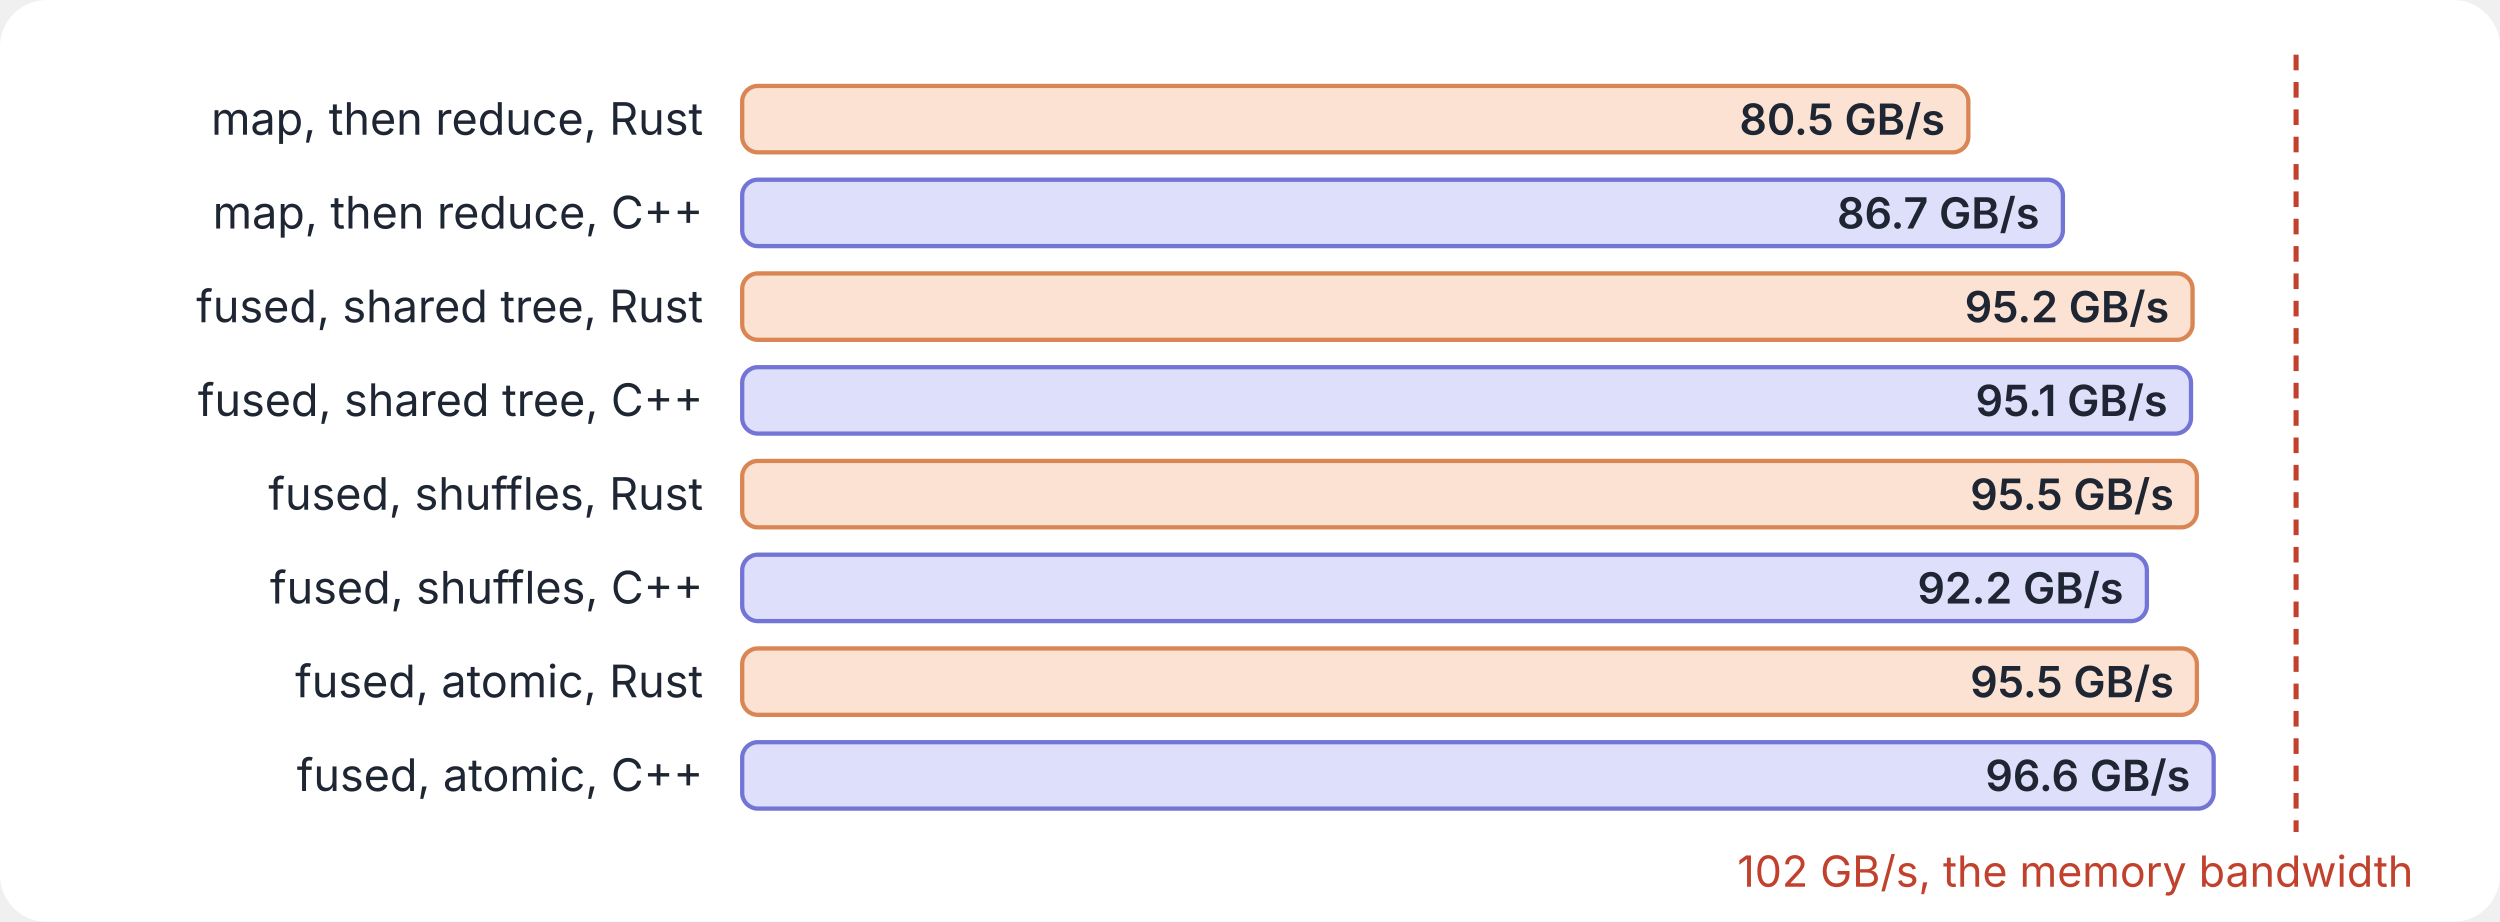
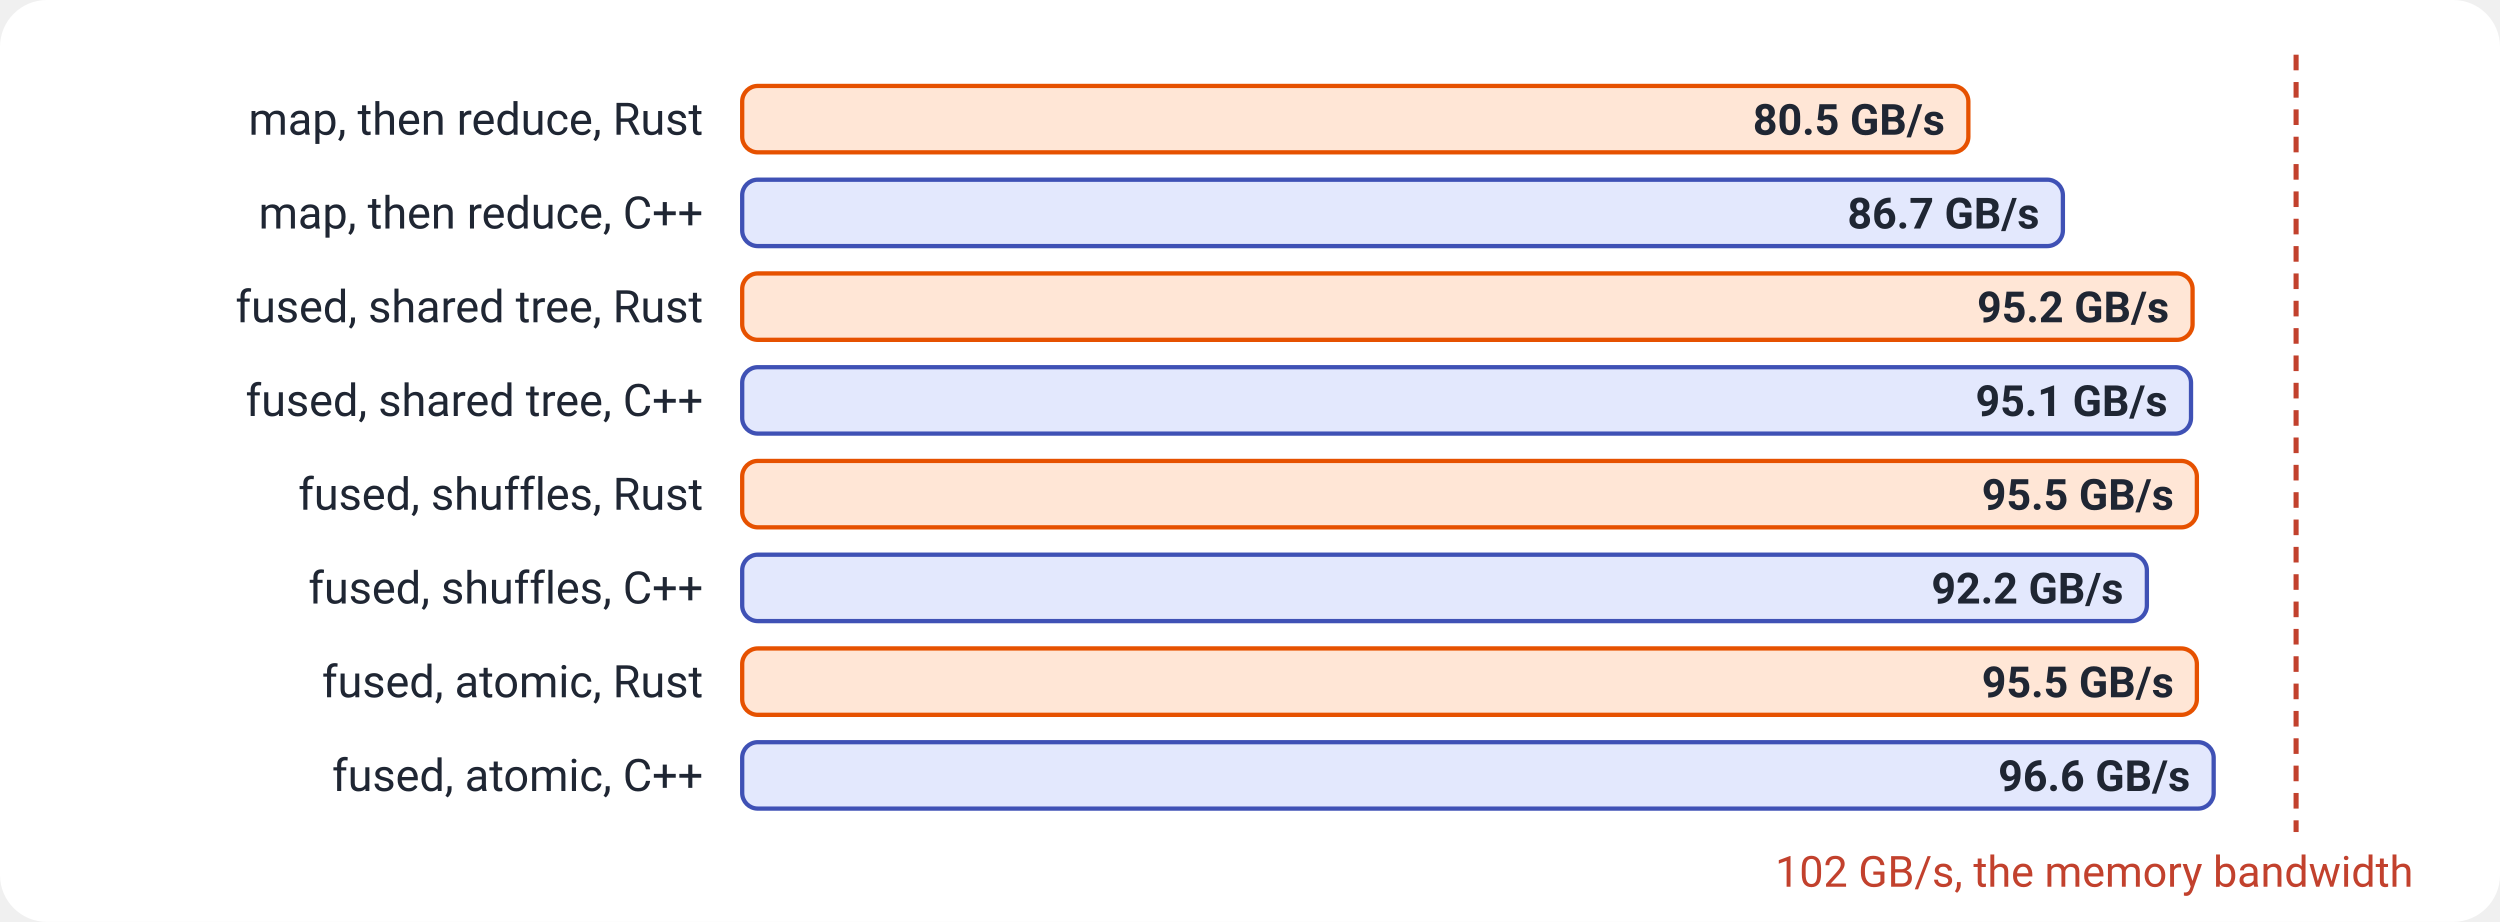
<svg xmlns="http://www.w3.org/2000/svg" viewBox="0 0 640 236" width="640" height="236" role="img" aria-label="Measured rates on the Jetson Orin NX, Rust and C++: map then reduce 80.5 and 86.7 GB/s; fused with a shared-memory tree 95.2 and 95.1 GB/s; fused with shuffles 95.5 and 92.2 GB/s; fused with an atomic combine 95.5 and 96.6 GB/s. A dashed line marks 102 GB/s.">
  <style>
-     text { font-family: Inter, "Segoe UI", "Helvetica Neue", Helvetica, Arial, sans-serif; }
+     text { font-family: Roboto, Inter, "Segoe UI", "Helvetica Neue", Arial, sans-serif; }
    .mono { font-family: "JetBrains Mono", "SF Mono", Menlo, Consolas, monospace; }
  </style>
  <defs>
-     <marker id="m-hi" viewBox="0 0 10 10" refX="8.5" refY="5" markerUnits="userSpaceOnUse" markerWidth="9" markerHeight="9" orient="auto">
-       <path d="M0.5,1 L9,5 L0.5,9 Z" fill="#4F52C4" />
+     <marker id="m-hi" viewBox="0 0 10 10" refX="8.5" refY="5" markerUnits="userSpaceOnUse" markerWidth="12" markerHeight="12" orient="auto">
+       <path d="M0.5,1 L9.5,5 L0.5,9 Z" fill="#3F51B5" />
    </marker>
-     <marker id="m-grey" viewBox="0 0 10 10" refX="8.5" refY="5" markerUnits="userSpaceOnUse" markerWidth="9" markerHeight="9" orient="auto">
-       <path d="M0.5,1 L9,5 L0.5,9 Z" fill="#8A94A3" />
+     <marker id="m-grey" viewBox="0 0 10 10" refX="8.5" refY="5" markerUnits="userSpaceOnUse" markerWidth="12" markerHeight="12" orient="auto">
+       <path d="M0.5,1 L9.5,5 L0.5,9 Z" fill="#8E99A8" />
    </marker>
-     <marker id="m-red" viewBox="0 0 10 10" refX="8.5" refY="5" markerUnits="userSpaceOnUse" markerWidth="9" markerHeight="9" orient="auto">
-       <path d="M0.5,1 L9,5 L0.5,9 Z" fill="#C2412D" />
+     <marker id="m-red" viewBox="0 0 10 10" refX="8.5" refY="5" markerUnits="userSpaceOnUse" markerWidth="12" markerHeight="12" orient="auto">
+       <path d="M0.5,1 L9.5,5 L0.5,9 Z" fill="#C2412D" />
    </marker>
-     <marker id="m-ink" viewBox="0 0 10 10" refX="8.5" refY="5" markerUnits="userSpaceOnUse" markerWidth="9" markerHeight="9" orient="auto">
-       <path d="M0.5,1 L9,5 L0.5,9 Z" fill="#1F2633" />
+     <marker id="m-ink" viewBox="0 0 10 10" refX="8.5" refY="5" markerUnits="userSpaceOnUse" markerWidth="12" markerHeight="12" orient="auto">
+       <path d="M0.5,1 L9.5,5 L0.5,9 Z" fill="#1F2633" />
    </marker>
-     <marker id="m-green" viewBox="0 0 10 10" refX="8.5" refY="5" markerUnits="userSpaceOnUse" markerWidth="9" markerHeight="9" orient="auto">
-       <path d="M0.5,1 L9,5 L0.5,9 Z" fill="#2E8B57" />
+     <marker id="m-green" viewBox="0 0 10 10" refX="8.5" refY="5" markerUnits="userSpaceOnUse" markerWidth="12" markerHeight="12" orient="auto">
+       <path d="M0.5,1 L9.5,5 L0.5,9 Z" fill="#2E8B57" />
    </marker>
-     <marker id="m-blue" viewBox="0 0 10 10" refX="8.5" refY="5" markerUnits="userSpaceOnUse" markerWidth="9" markerHeight="9" orient="auto">
-       <path d="M0.5,1 L9,5 L0.5,9 Z" fill="#7275D6" />
+     <marker id="m-blue" viewBox="0 0 10 10" refX="8.5" refY="5" markerUnits="userSpaceOnUse" markerWidth="12" markerHeight="12" orient="auto">
+       <path d="M0.5,1 L9.5,5 L0.5,9 Z" fill="#3F51B5" />
    </marker>
-     <marker id="m-mint" viewBox="0 0 10 10" refX="8.5" refY="5" markerUnits="userSpaceOnUse" markerWidth="9" markerHeight="9" orient="auto">
-       <path d="M0.5,1 L9,5 L0.5,9 Z" fill="#3F9F80" />
+     <marker id="m-mint" viewBox="0 0 10 10" refX="8.5" refY="5" markerUnits="userSpaceOnUse" markerWidth="12" markerHeight="12" orient="auto">
+       <path d="M0.5,1 L9.5,5 L0.5,9 Z" fill="#00897B" />
    </marker>
-     <marker id="m-peach" viewBox="0 0 10 10" refX="8.5" refY="5" markerUnits="userSpaceOnUse" markerWidth="9" markerHeight="9" orient="auto">
-       <path d="M0.5,1 L9,5 L0.5,9 Z" fill="#D98654" />
+     <marker id="m-peach" viewBox="0 0 10 10" refX="8.5" refY="5" markerUnits="userSpaceOnUse" markerWidth="12" markerHeight="12" orient="auto">
+       <path d="M0.5,1 L9.5,5 L0.5,9 Z" fill="#E65100" />
    </marker>
-     <marker id="m-pink" viewBox="0 0 10 10" refX="8.5" refY="5" markerUnits="userSpaceOnUse" markerWidth="9" markerHeight="9" orient="auto">
-       <path d="M0.5,1 L9,5 L0.5,9 Z" fill="#CC6A91" />
+     <marker id="m-pink" viewBox="0 0 10 10" refX="8.5" refY="5" markerUnits="userSpaceOnUse" markerWidth="12" markerHeight="12" orient="auto">
+       <path d="M0.5,1 L9.5,5 L0.5,9 Z" fill="#C2185B" />
    </marker>
+     <filter id="elev" x="-20%" y="-20%" width="140%" height="160%">
+       <feDropShadow dx="0" dy="1.5" stdDeviation="1.6" flood-color="#1F2633" flood-opacity="0.18" />
+     </filter>
  </defs>
  <rect width="640" height="236" rx="12" fill="#FFFFFF" />
  <text x="180.0" y="34.5" font-size="11.5" fill="#1F2633" text-anchor="end" font-weight="400" xml:space="preserve">map, then reduce, Rust</text>
-   <rect x="190.0" y="22.0" width="313.9" height="17.0" rx="4" fill="#FCE2D2" stroke="#D98654" stroke-width="1.1" />
+   <rect x="190.0" y="22.0" width="313.9" height="17.0" rx="4" fill="#FFE6D6" stroke="#E65100" stroke-width="1.1" />
  <text x="497.9" y="34.5" font-size="11" fill="#1F2633" text-anchor="end" font-weight="600" xml:space="preserve">80.5 GB/s</text>
  <text x="180.0" y="58.5" font-size="11.5" fill="#1F2633" text-anchor="end" font-weight="400" xml:space="preserve">map, then reduce, C++</text>
-   <rect x="190.0" y="46.0" width="338.1" height="17.0" rx="4" fill="#DEDFFA" stroke="#7275D6" stroke-width="1.1" />
+   <rect x="190.0" y="46.0" width="338.1" height="17.0" rx="4" fill="#E3E8FD" stroke="#3F51B5" stroke-width="1.1" />
  <text x="522.1" y="58.5" font-size="11" fill="#1F2633" text-anchor="end" font-weight="600" xml:space="preserve">86.7 GB/s</text>
  <text x="180.0" y="82.5" font-size="11.5" fill="#1F2633" text-anchor="end" font-weight="400" xml:space="preserve">fused, shared tree, Rust</text>
-   <rect x="190.0" y="70.0" width="371.3" height="17.0" rx="4" fill="#FCE2D2" stroke="#D98654" stroke-width="1.1" />
+   <rect x="190.0" y="70.0" width="371.3" height="17.0" rx="4" fill="#FFE6D6" stroke="#E65100" stroke-width="1.1" />
  <text x="555.3" y="82.5" font-size="11" fill="#1F2633" text-anchor="end" font-weight="600" xml:space="preserve">95.2 GB/s</text>
  <text x="180.0" y="106.5" font-size="11.5" fill="#1F2633" text-anchor="end" font-weight="400" xml:space="preserve">fused, shared tree, C++</text>
-   <rect x="190.0" y="94.0" width="370.9" height="17.0" rx="4" fill="#DEDFFA" stroke="#7275D6" stroke-width="1.1" />
+   <rect x="190.0" y="94.0" width="370.9" height="17.0" rx="4" fill="#E3E8FD" stroke="#3F51B5" stroke-width="1.1" />
  <text x="554.9" y="106.5" font-size="11" fill="#1F2633" text-anchor="end" font-weight="600" xml:space="preserve">95.1 GB/s</text>
  <text x="180.0" y="130.5" font-size="11.5" fill="#1F2633" text-anchor="end" font-weight="400" xml:space="preserve">fused, shuffles, Rust</text>
-   <rect x="190.0" y="118.0" width="372.4" height="17.0" rx="4" fill="#FCE2D2" stroke="#D98654" stroke-width="1.1" />
+   <rect x="190.0" y="118.0" width="372.4" height="17.0" rx="4" fill="#FFE6D6" stroke="#E65100" stroke-width="1.1" />
  <text x="556.5" y="130.5" font-size="11" fill="#1F2633" text-anchor="end" font-weight="600" xml:space="preserve">95.5 GB/s</text>
  <text x="180.0" y="154.5" font-size="11.5" fill="#1F2633" text-anchor="end" font-weight="400" xml:space="preserve">fused, shuffles, C++</text>
-   <rect x="190.0" y="142.0" width="359.6" height="17.0" rx="4" fill="#DEDFFA" stroke="#7275D6" stroke-width="1.1" />
+   <rect x="190.0" y="142.0" width="359.6" height="17.0" rx="4" fill="#E3E8FD" stroke="#3F51B5" stroke-width="1.1" />
  <text x="543.6" y="154.5" font-size="11" fill="#1F2633" text-anchor="end" font-weight="600" xml:space="preserve">92.2 GB/s</text>
  <text x="180.0" y="178.5" font-size="11.5" fill="#1F2633" text-anchor="end" font-weight="400" xml:space="preserve">fused, atomic, Rust</text>
-   <rect x="190.0" y="166.0" width="372.4" height="17.0" rx="4" fill="#FCE2D2" stroke="#D98654" stroke-width="1.1" />
+   <rect x="190.0" y="166.0" width="372.4" height="17.0" rx="4" fill="#FFE6D6" stroke="#E65100" stroke-width="1.1" />
  <text x="556.5" y="178.5" font-size="11" fill="#1F2633" text-anchor="end" font-weight="600" xml:space="preserve">95.5 GB/s</text>
  <text x="180.0" y="202.5" font-size="11.5" fill="#1F2633" text-anchor="end" font-weight="400" xml:space="preserve">fused, atomic, C++</text>
-   <rect x="190.0" y="190.0" width="376.7" height="17.0" rx="4" fill="#DEDFFA" stroke="#7275D6" stroke-width="1.1" />
+   <rect x="190.0" y="190.0" width="376.7" height="17.0" rx="4" fill="#E3E8FD" stroke="#3F51B5" stroke-width="1.1" />
  <text x="560.7" y="202.5" font-size="11" fill="#1F2633" text-anchor="end" font-weight="600" xml:space="preserve">96.6 GB/s</text>
  <line x1="587.8" y1="14.0" x2="587.8" y2="213.0" stroke="#C2412D" stroke-width="1.3" stroke-dasharray="4 3" />
  <text x="617.8" y="227.0" font-size="11" fill="#C2412D" text-anchor="end" font-weight="400" xml:space="preserve">102 GB/s, the memory bandwidth</text>
</svg>
